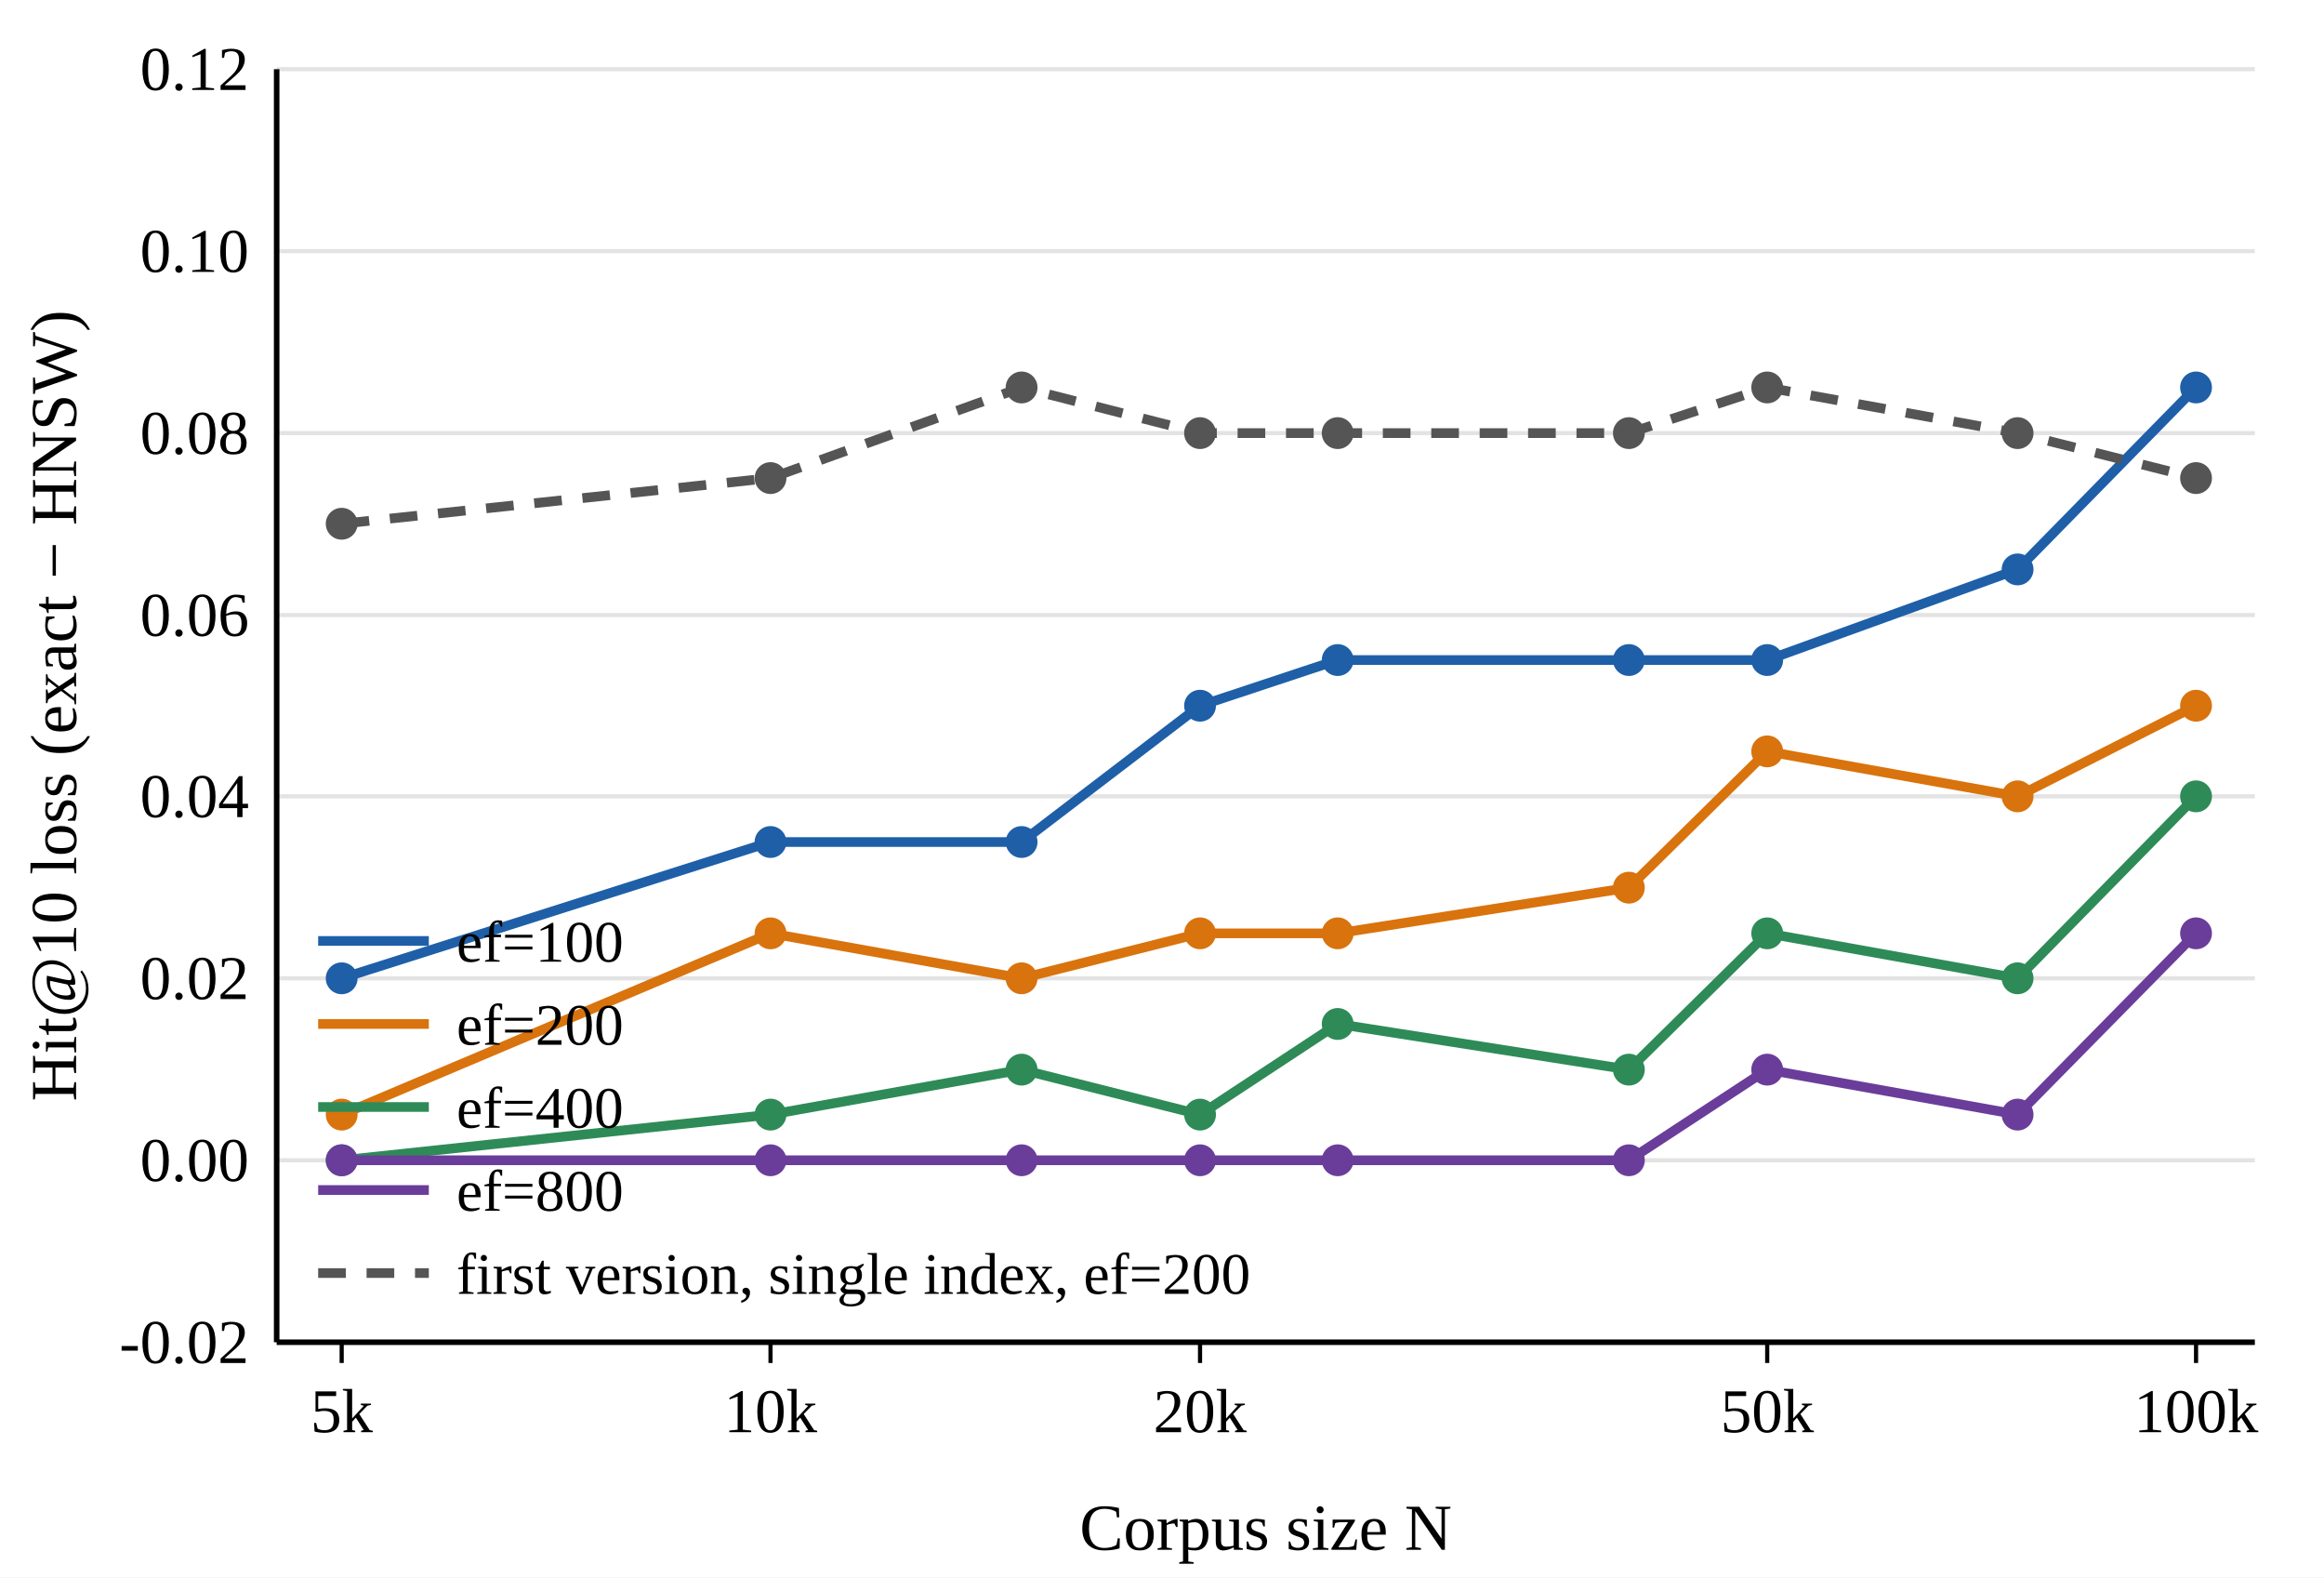
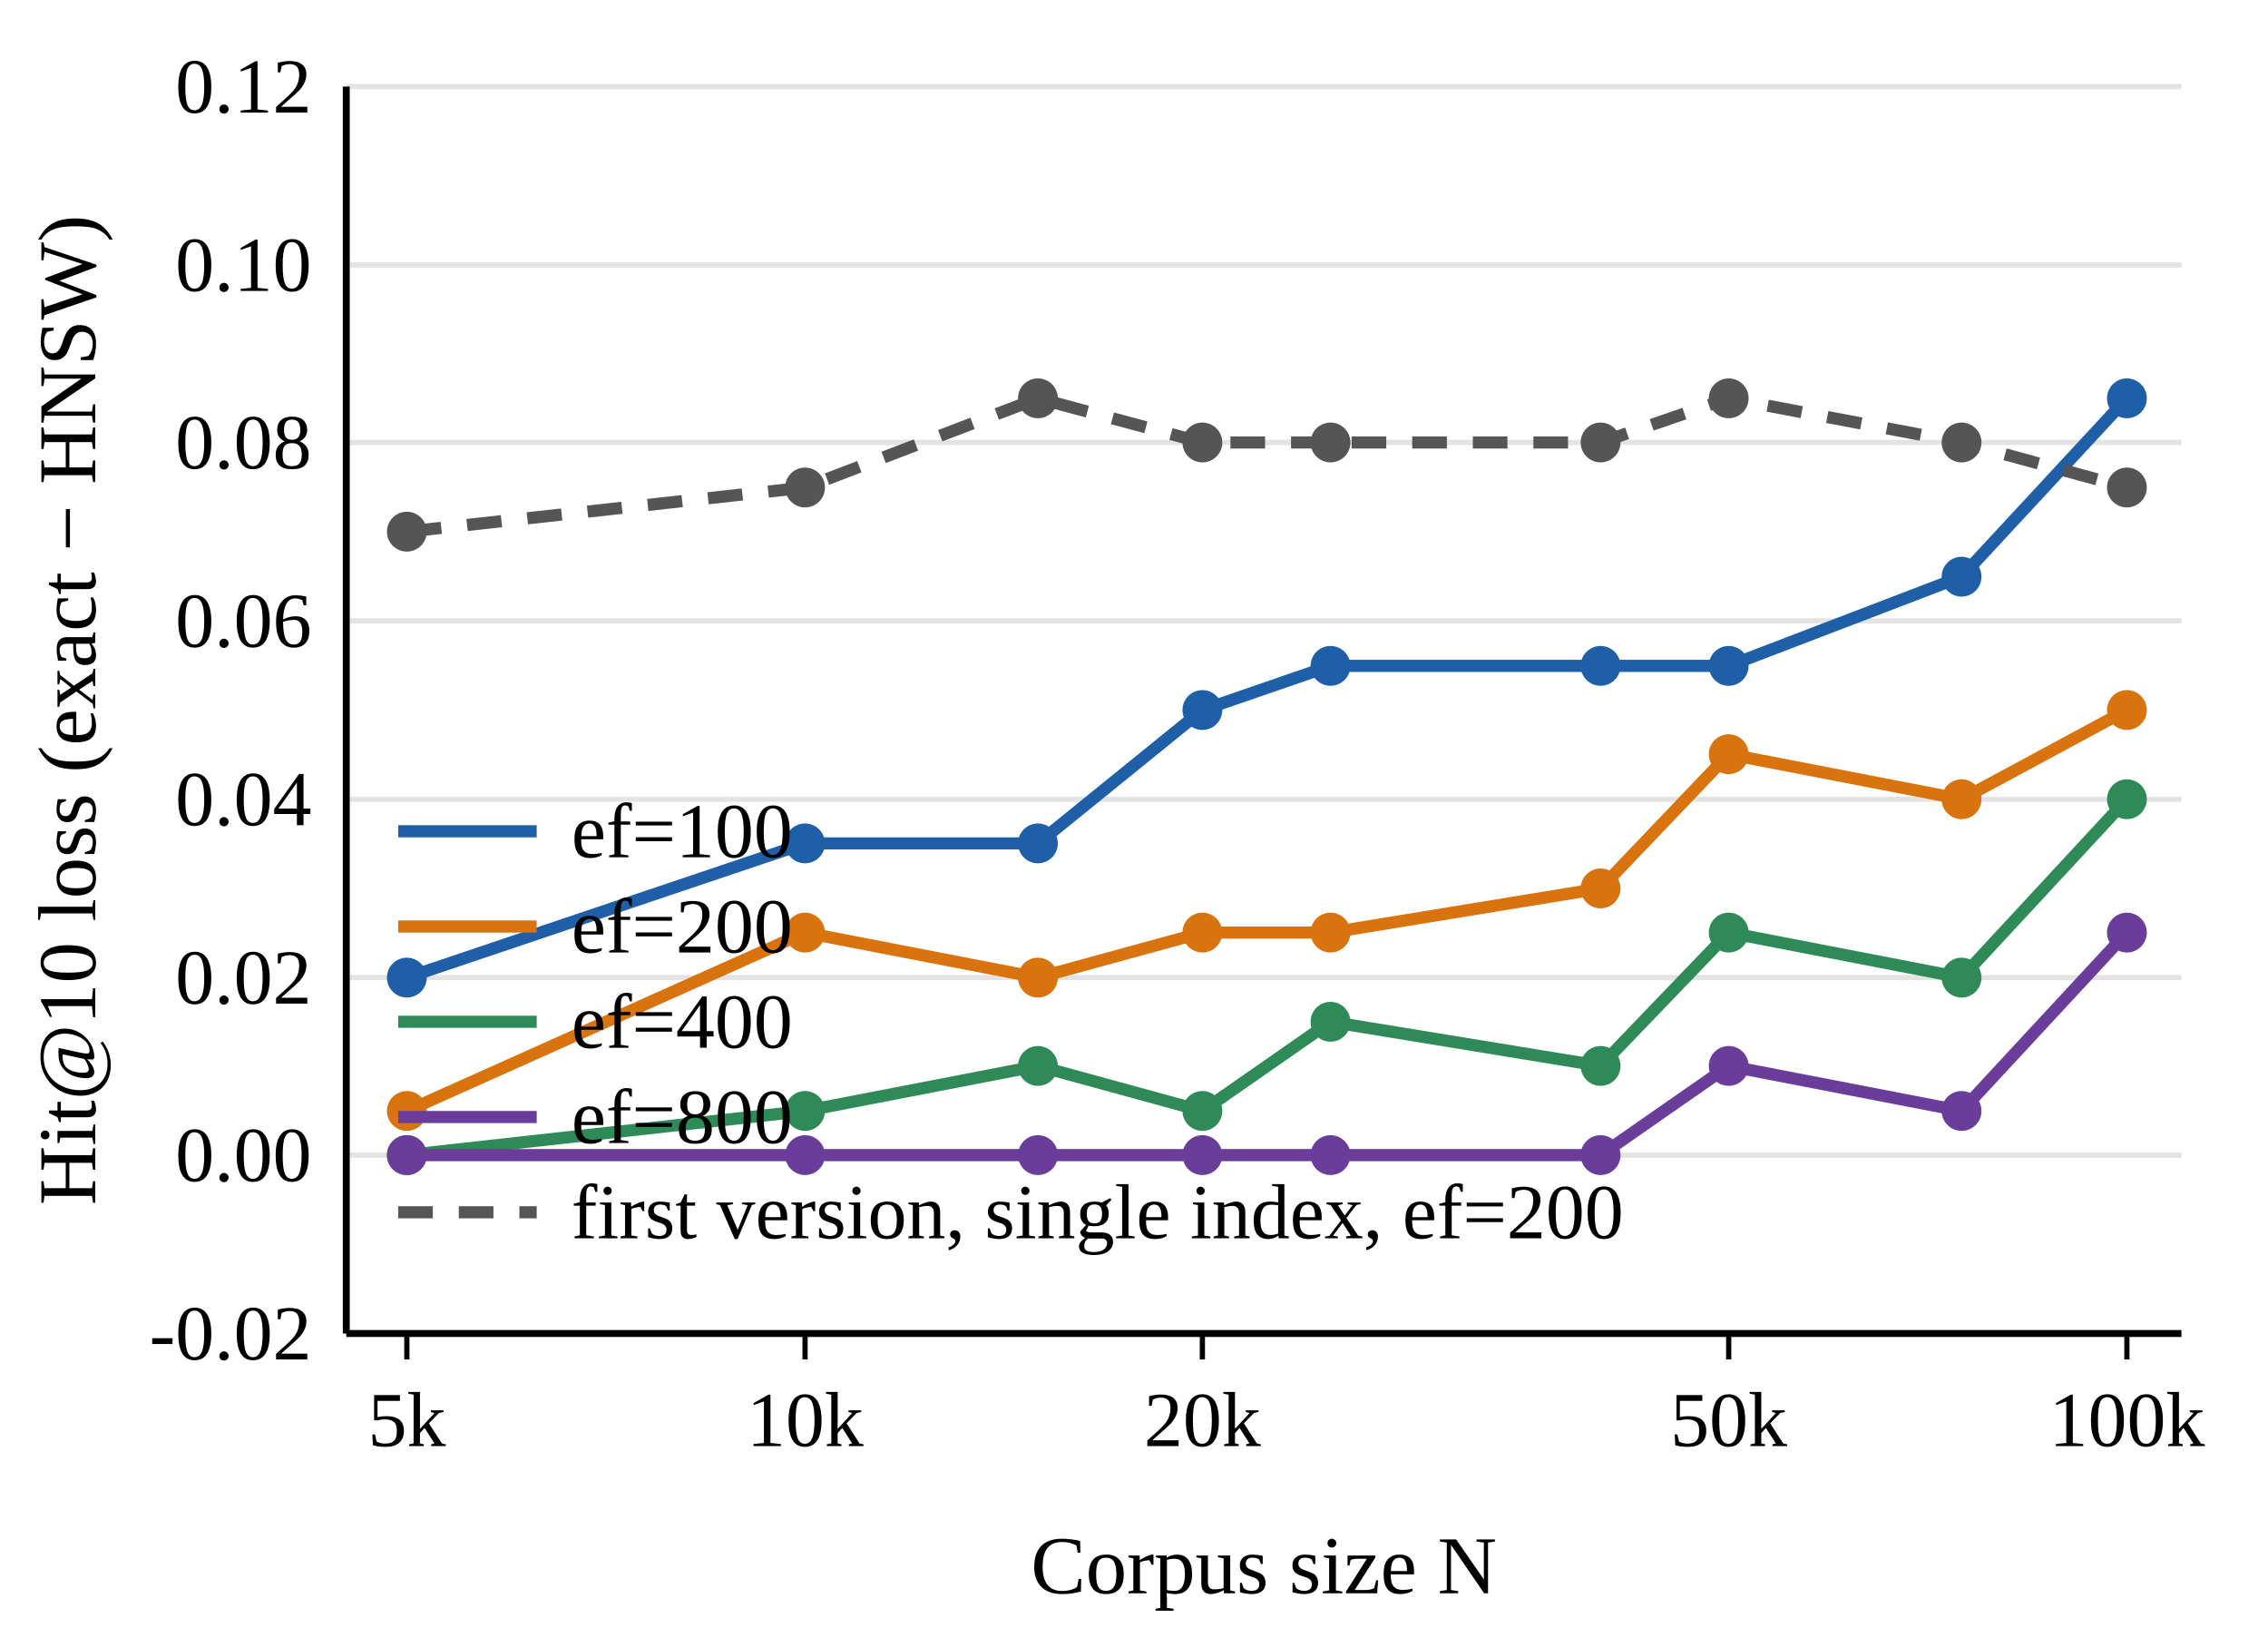
- <svg xmlns="http://www.w3.org/2000/svg" width="336" height="228" viewBox="0 0 336 228" font-family="Times New Roman, Times, serif">
-   <rect width="336" height="228" fill="#fff" />
-   <line x1="40" x2="326" y1="194.0" y2="194.0" stroke="#e3e3e3" stroke-width="0.6" />
-   <text x="36" y="197.0" font-size="9" text-anchor="end">-0.02</text>
-   <line x1="40" x2="326" y1="167.7" y2="167.7" stroke="#e3e3e3" stroke-width="0.6" />
-   <text x="36" y="170.7" font-size="9" text-anchor="end">0.00</text>
-   <line x1="40" x2="326" y1="141.4" y2="141.4" stroke="#e3e3e3" stroke-width="0.6" />
-   <text x="36" y="144.4" font-size="9" text-anchor="end">0.02</text>
-   <line x1="40" x2="326" y1="115.1" y2="115.1" stroke="#e3e3e3" stroke-width="0.6" />
-   <text x="36" y="118.1" font-size="9" text-anchor="end">0.04</text>
-   <line x1="40" x2="326" y1="88.9" y2="88.9" stroke="#e3e3e3" stroke-width="0.6" />
-   <text x="36" y="91.9" font-size="9" text-anchor="end">0.06</text>
-   <line x1="40" x2="326" y1="62.6" y2="62.6" stroke="#e3e3e3" stroke-width="0.6" />
-   <text x="36" y="65.6" font-size="9" text-anchor="end">0.08</text>
-   <line x1="40" x2="326" y1="36.3" y2="36.3" stroke="#e3e3e3" stroke-width="0.6" />
-   <text x="36" y="39.3" font-size="9" text-anchor="end">0.10</text>
-   <line x1="40" x2="326" y1="10.0" y2="10.0" stroke="#e3e3e3" stroke-width="0.6" />
+ <svg xmlns="http://www.w3.org/2000/svg" width="262" height="188" viewBox="0 0 262 188" font-family="Times New Roman, Times, serif">
+   <rect width="262" height="188" fill="#fff" />
+   <line x1="40" x2="252" y1="154.0" y2="154.0" stroke="#e3e3e3" stroke-width="0.6" />
+   <text x="36" y="157.0" font-size="9" text-anchor="end">-0.02</text>
+   <line x1="40" x2="252" y1="133.4" y2="133.4" stroke="#e3e3e3" stroke-width="0.6" />
+   <text x="36" y="136.4" font-size="9" text-anchor="end">0.00</text>
+   <line x1="40" x2="252" y1="112.9" y2="112.9" stroke="#e3e3e3" stroke-width="0.6" />
+   <text x="36" y="115.9" font-size="9" text-anchor="end">0.02</text>
+   <line x1="40" x2="252" y1="92.3" y2="92.3" stroke="#e3e3e3" stroke-width="0.6" />
+   <text x="36" y="95.3" font-size="9" text-anchor="end">0.04</text>
+   <line x1="40" x2="252" y1="71.7" y2="71.7" stroke="#e3e3e3" stroke-width="0.6" />
+   <text x="36" y="74.7" font-size="9" text-anchor="end">0.06</text>
+   <line x1="40" x2="252" y1="51.1" y2="51.1" stroke="#e3e3e3" stroke-width="0.6" />
+   <text x="36" y="54.1" font-size="9" text-anchor="end">0.08</text>
+   <line x1="40" x2="252" y1="30.6" y2="30.6" stroke="#e3e3e3" stroke-width="0.6" />
+   <text x="36" y="33.6" font-size="9" text-anchor="end">0.10</text>
+   <line x1="40" x2="252" y1="10.0" y2="10.0" stroke="#e3e3e3" stroke-width="0.6" />
  <text x="36" y="13.0" font-size="9" text-anchor="end">0.12</text>
-   <line x1="49.4" x2="49.4" y1="194" y2="197" stroke="#000" stroke-width="0.6" />
-   <text x="49.4" y="207" font-size="9" text-anchor="middle">5k</text>
-   <line x1="111.4" x2="111.4" y1="194" y2="197" stroke="#000" stroke-width="0.6" />
-   <text x="111.4" y="207" font-size="9" text-anchor="middle">10k</text>
-   <line x1="173.5" x2="173.5" y1="194" y2="197" stroke="#000" stroke-width="0.6" />
-   <text x="173.5" y="207" font-size="9" text-anchor="middle">20k</text>
-   <line x1="255.5" x2="255.5" y1="194" y2="197" stroke="#000" stroke-width="0.6" />
-   <text x="255.5" y="207" font-size="9" text-anchor="middle">50k</text>
-   <line x1="317.5" x2="317.5" y1="194" y2="197" stroke="#000" stroke-width="0.6" />
-   <text x="317.5" y="207" font-size="9" text-anchor="middle">100k</text>
-   <line x1="40" x2="326" y1="194" y2="194" stroke="#000" stroke-width="0.8" />
-   <line x1="40" x2="40" y1="10" y2="194" stroke="#000" stroke-width="0.8" />
-   <text x="183.0" y="224" font-size="9.5" text-anchor="middle">Corpus size N</text>
-   <text x="11" y="102.0" font-size="9.5" text-anchor="middle" transform="rotate(-90 11 102.0)">Hit@10 loss (exact − HNSW)</text>
-   <polyline points="49.4,141.4 111.4,121.7 147.7,121.7 173.5,102.0 193.4,95.4 235.5,95.4 255.5,95.4 291.7,82.3 317.5,56.0" fill="none" stroke="#1f5fa8" stroke-width="1.4" />
-   <circle cx="49.4" cy="141.4" r="2.3" fill="#1f5fa8" />
-   <circle cx="111.4" cy="121.7" r="2.3" fill="#1f5fa8" />
-   <circle cx="147.7" cy="121.7" r="2.3" fill="#1f5fa8" />
-   <circle cx="173.5" cy="102.0" r="2.3" fill="#1f5fa8" />
-   <circle cx="193.4" cy="95.4" r="2.3" fill="#1f5fa8" />
-   <circle cx="235.5" cy="95.4" r="2.3" fill="#1f5fa8" />
-   <circle cx="255.5" cy="95.4" r="2.3" fill="#1f5fa8" />
-   <circle cx="291.7" cy="82.3" r="2.3" fill="#1f5fa8" />
-   <circle cx="317.5" cy="56.0" r="2.3" fill="#1f5fa8" />
-   <polyline points="49.4,161.1 111.4,134.9 147.7,141.4 173.5,134.9 193.4,134.9 235.5,128.3 255.5,108.6 291.7,115.1 317.5,102.0" fill="none" stroke="#d9730d" stroke-width="1.4" />
-   <circle cx="49.4" cy="161.1" r="2.3" fill="#d9730d" />
-   <circle cx="111.4" cy="134.9" r="2.3" fill="#d9730d" />
-   <circle cx="147.7" cy="141.4" r="2.3" fill="#d9730d" />
-   <circle cx="173.5" cy="134.9" r="2.3" fill="#d9730d" />
-   <circle cx="193.4" cy="134.9" r="2.3" fill="#d9730d" />
-   <circle cx="235.5" cy="128.3" r="2.3" fill="#d9730d" />
-   <circle cx="255.5" cy="108.6" r="2.3" fill="#d9730d" />
-   <circle cx="291.7" cy="115.1" r="2.3" fill="#d9730d" />
-   <circle cx="317.5" cy="102.0" r="2.3" fill="#d9730d" />
-   <polyline points="49.4,167.7 111.4,161.1 147.7,154.6 173.5,161.1 193.4,148.0 235.5,154.6 255.5,134.9 291.7,141.4 317.5,115.1" fill="none" stroke="#2e8b57" stroke-width="1.4" />
-   <circle cx="49.4" cy="167.7" r="2.3" fill="#2e8b57" />
-   <circle cx="111.4" cy="161.1" r="2.3" fill="#2e8b57" />
-   <circle cx="147.7" cy="154.6" r="2.3" fill="#2e8b57" />
-   <circle cx="173.5" cy="161.1" r="2.3" fill="#2e8b57" />
-   <circle cx="193.4" cy="148.0" r="2.3" fill="#2e8b57" />
-   <circle cx="235.5" cy="154.6" r="2.3" fill="#2e8b57" />
-   <circle cx="255.5" cy="134.9" r="2.3" fill="#2e8b57" />
-   <circle cx="291.7" cy="141.4" r="2.3" fill="#2e8b57" />
-   <circle cx="317.5" cy="115.1" r="2.3" fill="#2e8b57" />
-   <polyline points="49.4,167.7 111.4,167.7 147.7,167.7 173.5,167.7 193.4,167.7 235.5,167.7 255.5,154.6 291.7,161.1 317.5,134.9" fill="none" stroke="#6a3d9a" stroke-width="1.4" />
-   <circle cx="49.4" cy="167.7" r="2.3" fill="#6a3d9a" />
-   <circle cx="111.4" cy="167.7" r="2.3" fill="#6a3d9a" />
-   <circle cx="147.7" cy="167.7" r="2.3" fill="#6a3d9a" />
-   <circle cx="173.5" cy="167.7" r="2.3" fill="#6a3d9a" />
-   <circle cx="193.4" cy="167.7" r="2.3" fill="#6a3d9a" />
-   <circle cx="235.5" cy="167.7" r="2.3" fill="#6a3d9a" />
-   <circle cx="255.5" cy="154.6" r="2.3" fill="#6a3d9a" />
-   <circle cx="291.7" cy="161.1" r="2.3" fill="#6a3d9a" />
-   <circle cx="317.5" cy="134.9" r="2.3" fill="#6a3d9a" />
-   <polyline points="49.4,75.7 111.4,69.1 147.7,56.0 173.5,62.6 193.4,62.6 235.5,62.6 255.5,56.0 291.7,62.6 317.5,69.1" fill="none" stroke="#555555" stroke-width="1.4" stroke-dasharray="4 3" />
-   <circle cx="49.4" cy="75.7" r="2.3" fill="#555555" />
-   <circle cx="111.4" cy="69.1" r="2.3" fill="#555555" />
-   <circle cx="147.7" cy="56.0" r="2.3" fill="#555555" />
-   <circle cx="173.5" cy="62.6" r="2.3" fill="#555555" />
-   <circle cx="193.4" cy="62.6" r="2.3" fill="#555555" />
-   <circle cx="235.5" cy="62.6" r="2.3" fill="#555555" />
-   <circle cx="255.5" cy="56.0" r="2.3" fill="#555555" />
-   <circle cx="291.7" cy="62.6" r="2.3" fill="#555555" />
-   <circle cx="317.5" cy="69.1" r="2.3" fill="#555555" />
-   <line x1="46" x2="62" y1="136" y2="136" stroke="#1f5fa8" stroke-width="1.4" />
-   <text x="66" y="139" font-size="8.5">ef=100</text>
-   <line x1="46" x2="62" y1="148" y2="148" stroke="#d9730d" stroke-width="1.4" />
-   <text x="66" y="151" font-size="8.5">ef=200</text>
-   <line x1="46" x2="62" y1="160" y2="160" stroke="#2e8b57" stroke-width="1.4" />
-   <text x="66" y="163" font-size="8.5">ef=400</text>
-   <line x1="46" x2="62" y1="172" y2="172" stroke="#6a3d9a" stroke-width="1.4" />
-   <text x="66" y="175" font-size="8.5">ef=800</text>
-   <line x1="46" x2="62" y1="184" y2="184" stroke="#555555" stroke-width="1.4" stroke-dasharray="4 3" />
-   <text x="66" y="187" font-size="8.5">first version, single index, ef=200</text>
+   <line x1="47.0" x2="47.0" y1="154" y2="157" stroke="#000" stroke-width="0.6" />
+   <text x="47.0" y="167" font-size="9" text-anchor="middle">5k</text>
+   <line x1="93.0" x2="93.0" y1="154" y2="157" stroke="#000" stroke-width="0.6" />
+   <text x="93.0" y="167" font-size="9" text-anchor="middle">10k</text>
+   <line x1="138.9" x2="138.9" y1="154" y2="157" stroke="#000" stroke-width="0.6" />
+   <text x="138.9" y="167" font-size="9" text-anchor="middle">20k</text>
+   <line x1="199.7" x2="199.7" y1="154" y2="157" stroke="#000" stroke-width="0.6" />
+   <text x="199.7" y="167" font-size="9" text-anchor="middle">50k</text>
+   <line x1="245.7" x2="245.7" y1="154" y2="157" stroke="#000" stroke-width="0.6" />
+   <text x="245.7" y="167" font-size="9" text-anchor="middle">100k</text>
+   <line x1="40" x2="252" y1="154" y2="154" stroke="#000" stroke-width="0.8" />
+   <line x1="40" x2="40" y1="10" y2="154" stroke="#000" stroke-width="0.8" />
+   <text x="146.0" y="184" font-size="9.5" text-anchor="middle">Corpus size N</text>
+   <text x="11" y="82.0" font-size="9.5" text-anchor="middle" transform="rotate(-90 11 82.0)">Hit@10 loss (exact − HNSW)</text>
+   <polyline points="47.0,112.9 93.0,97.4 119.9,97.4 138.9,82.0 153.7,76.9 184.9,76.9 199.7,76.9 226.6,66.6 245.7,46.0" fill="none" stroke="#1f5fa8" stroke-width="1.4" />
+   <circle cx="47.0" cy="112.9" r="2.3" fill="#1f5fa8" />
+   <circle cx="93.0" cy="97.4" r="2.3" fill="#1f5fa8" />
+   <circle cx="119.9" cy="97.4" r="2.3" fill="#1f5fa8" />
+   <circle cx="138.9" cy="82.0" r="2.3" fill="#1f5fa8" />
+   <circle cx="153.7" cy="76.9" r="2.3" fill="#1f5fa8" />
+   <circle cx="184.9" cy="76.9" r="2.3" fill="#1f5fa8" />
+   <circle cx="199.7" cy="76.9" r="2.3" fill="#1f5fa8" />
+   <circle cx="226.6" cy="66.6" r="2.3" fill="#1f5fa8" />
+   <circle cx="245.7" cy="46.0" r="2.3" fill="#1f5fa8" />
+   <polyline points="47.0,128.3 93.0,107.7 119.9,112.9 138.9,107.7 153.7,107.7 184.9,102.6 199.7,87.1 226.6,92.3 245.7,82.0" fill="none" stroke="#d9730d" stroke-width="1.4" />
+   <circle cx="47.0" cy="128.3" r="2.3" fill="#d9730d" />
+   <circle cx="93.0" cy="107.7" r="2.3" fill="#d9730d" />
+   <circle cx="119.9" cy="112.9" r="2.3" fill="#d9730d" />
+   <circle cx="138.9" cy="107.7" r="2.3" fill="#d9730d" />
+   <circle cx="153.7" cy="107.7" r="2.3" fill="#d9730d" />
+   <circle cx="184.9" cy="102.6" r="2.3" fill="#d9730d" />
+   <circle cx="199.7" cy="87.1" r="2.3" fill="#d9730d" />
+   <circle cx="226.6" cy="92.3" r="2.3" fill="#d9730d" />
+   <circle cx="245.7" cy="82.0" r="2.3" fill="#d9730d" />
+   <polyline points="47.0,133.4 93.0,128.3 119.9,123.1 138.9,128.3 153.7,118.0 184.9,123.1 199.7,107.7 226.6,112.9 245.7,92.3" fill="none" stroke="#2e8b57" stroke-width="1.4" />
+   <circle cx="47.0" cy="133.4" r="2.3" fill="#2e8b57" />
+   <circle cx="93.0" cy="128.3" r="2.3" fill="#2e8b57" />
+   <circle cx="119.9" cy="123.1" r="2.3" fill="#2e8b57" />
+   <circle cx="138.9" cy="128.3" r="2.3" fill="#2e8b57" />
+   <circle cx="153.7" cy="118.0" r="2.3" fill="#2e8b57" />
+   <circle cx="184.9" cy="123.1" r="2.3" fill="#2e8b57" />
+   <circle cx="199.7" cy="107.7" r="2.3" fill="#2e8b57" />
+   <circle cx="226.6" cy="112.9" r="2.3" fill="#2e8b57" />
+   <circle cx="245.7" cy="92.3" r="2.3" fill="#2e8b57" />
+   <polyline points="47.0,133.4 93.0,133.4 119.9,133.4 138.9,133.4 153.7,133.4 184.9,133.4 199.7,123.1 226.6,128.3 245.7,107.7" fill="none" stroke="#6a3d9a" stroke-width="1.4" />
+   <circle cx="47.0" cy="133.4" r="2.3" fill="#6a3d9a" />
+   <circle cx="93.0" cy="133.4" r="2.3" fill="#6a3d9a" />
+   <circle cx="119.9" cy="133.4" r="2.3" fill="#6a3d9a" />
+   <circle cx="138.9" cy="133.4" r="2.3" fill="#6a3d9a" />
+   <circle cx="153.7" cy="133.4" r="2.3" fill="#6a3d9a" />
+   <circle cx="184.9" cy="133.4" r="2.3" fill="#6a3d9a" />
+   <circle cx="199.7" cy="123.1" r="2.3" fill="#6a3d9a" />
+   <circle cx="226.6" cy="128.3" r="2.3" fill="#6a3d9a" />
+   <circle cx="245.7" cy="107.7" r="2.3" fill="#6a3d9a" />
+   <polyline points="47.0,61.4 93.0,56.3 119.9,46.0 138.9,51.1 153.7,51.1 184.9,51.1 199.7,46.0 226.6,51.1 245.7,56.3" fill="none" stroke="#555555" stroke-width="1.4" stroke-dasharray="4 3" />
+   <circle cx="47.0" cy="61.4" r="2.3" fill="#555555" />
+   <circle cx="93.0" cy="56.3" r="2.3" fill="#555555" />
+   <circle cx="119.9" cy="46.0" r="2.3" fill="#555555" />
+   <circle cx="138.9" cy="51.1" r="2.3" fill="#555555" />
+   <circle cx="153.7" cy="51.1" r="2.3" fill="#555555" />
+   <circle cx="184.9" cy="51.1" r="2.3" fill="#555555" />
+   <circle cx="199.7" cy="46.0" r="2.3" fill="#555555" />
+   <circle cx="226.6" cy="51.1" r="2.3" fill="#555555" />
+   <circle cx="245.7" cy="56.3" r="2.3" fill="#555555" />
+   <line x1="46" x2="62" y1="96" y2="96" stroke="#1f5fa8" stroke-width="1.4" />
+   <text x="66" y="99" font-size="9">ef=100</text>
+   <line x1="46" x2="62" y1="107" y2="107" stroke="#d9730d" stroke-width="1.4" />
+   <text x="66" y="110" font-size="9">ef=200</text>
+   <line x1="46" x2="62" y1="118" y2="118" stroke="#2e8b57" stroke-width="1.4" />
+   <text x="66" y="121" font-size="9">ef=400</text>
+   <line x1="46" x2="62" y1="129" y2="129" stroke="#6a3d9a" stroke-width="1.4" />
+   <text x="66" y="132" font-size="9">ef=800</text>
+   <line x1="46" x2="62" y1="140" y2="140" stroke="#555555" stroke-width="1.4" stroke-dasharray="4 3" />
+   <text x="66" y="143" font-size="9">first version, single index, ef=200</text>
</svg>
